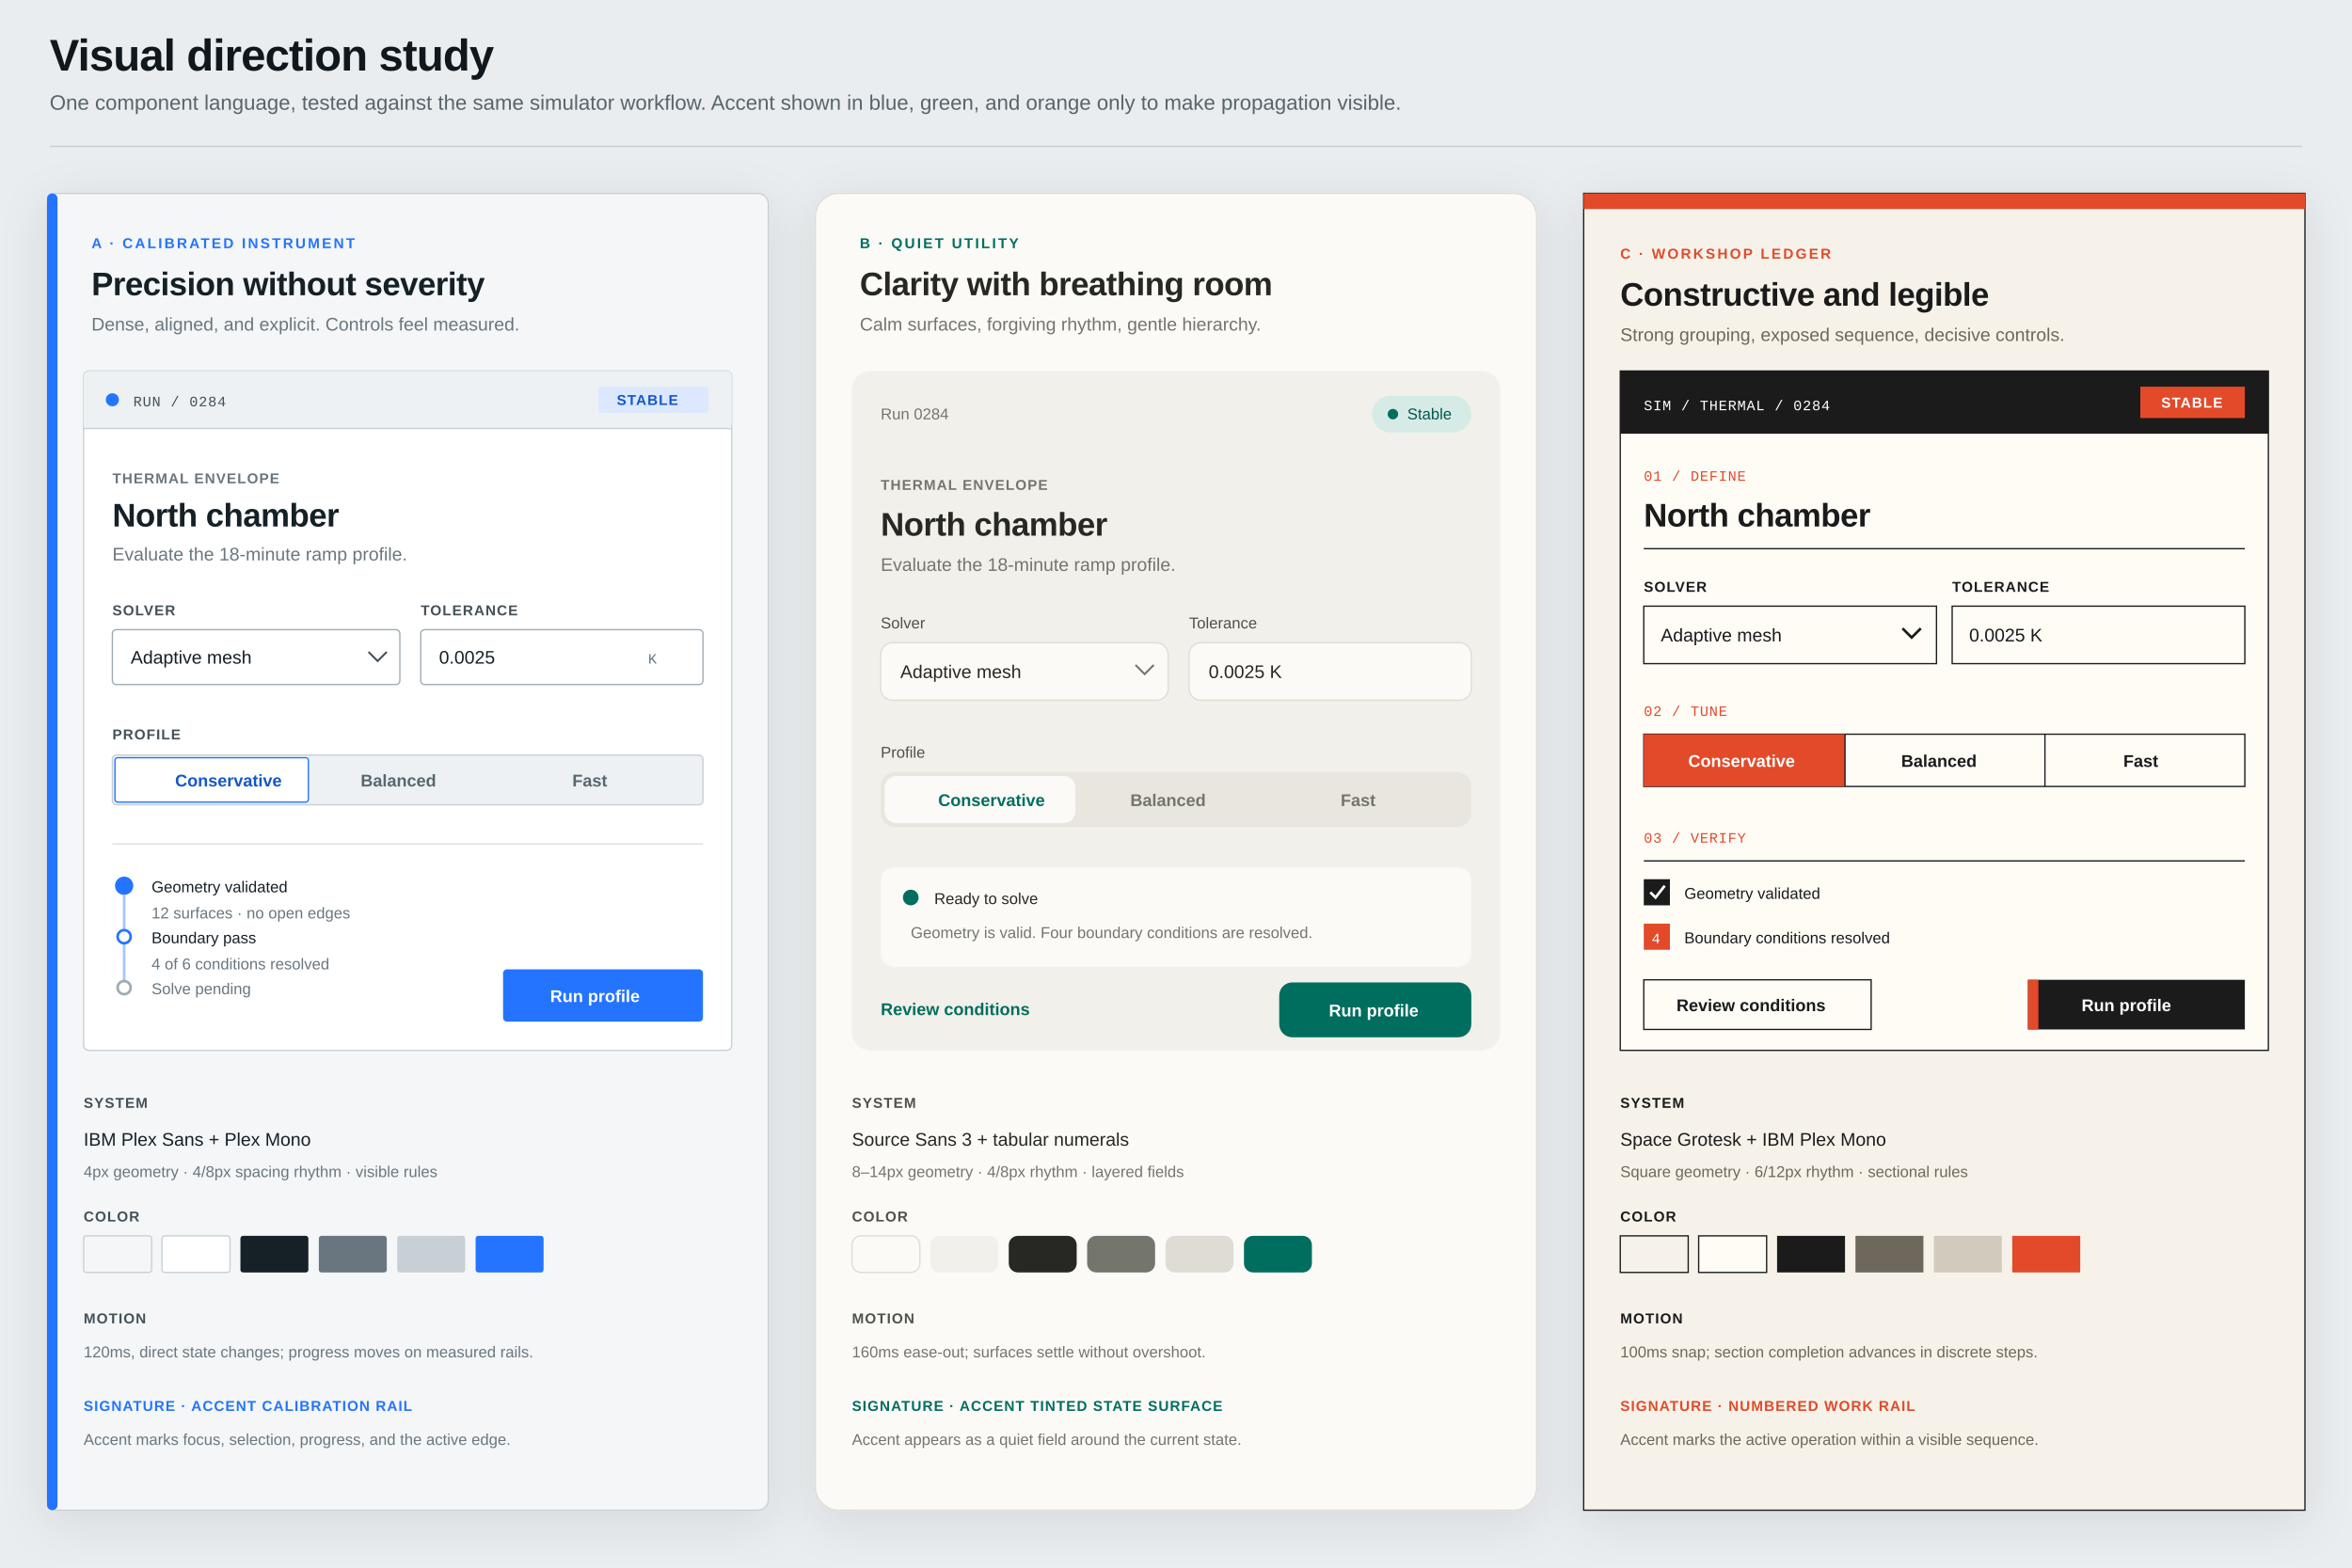
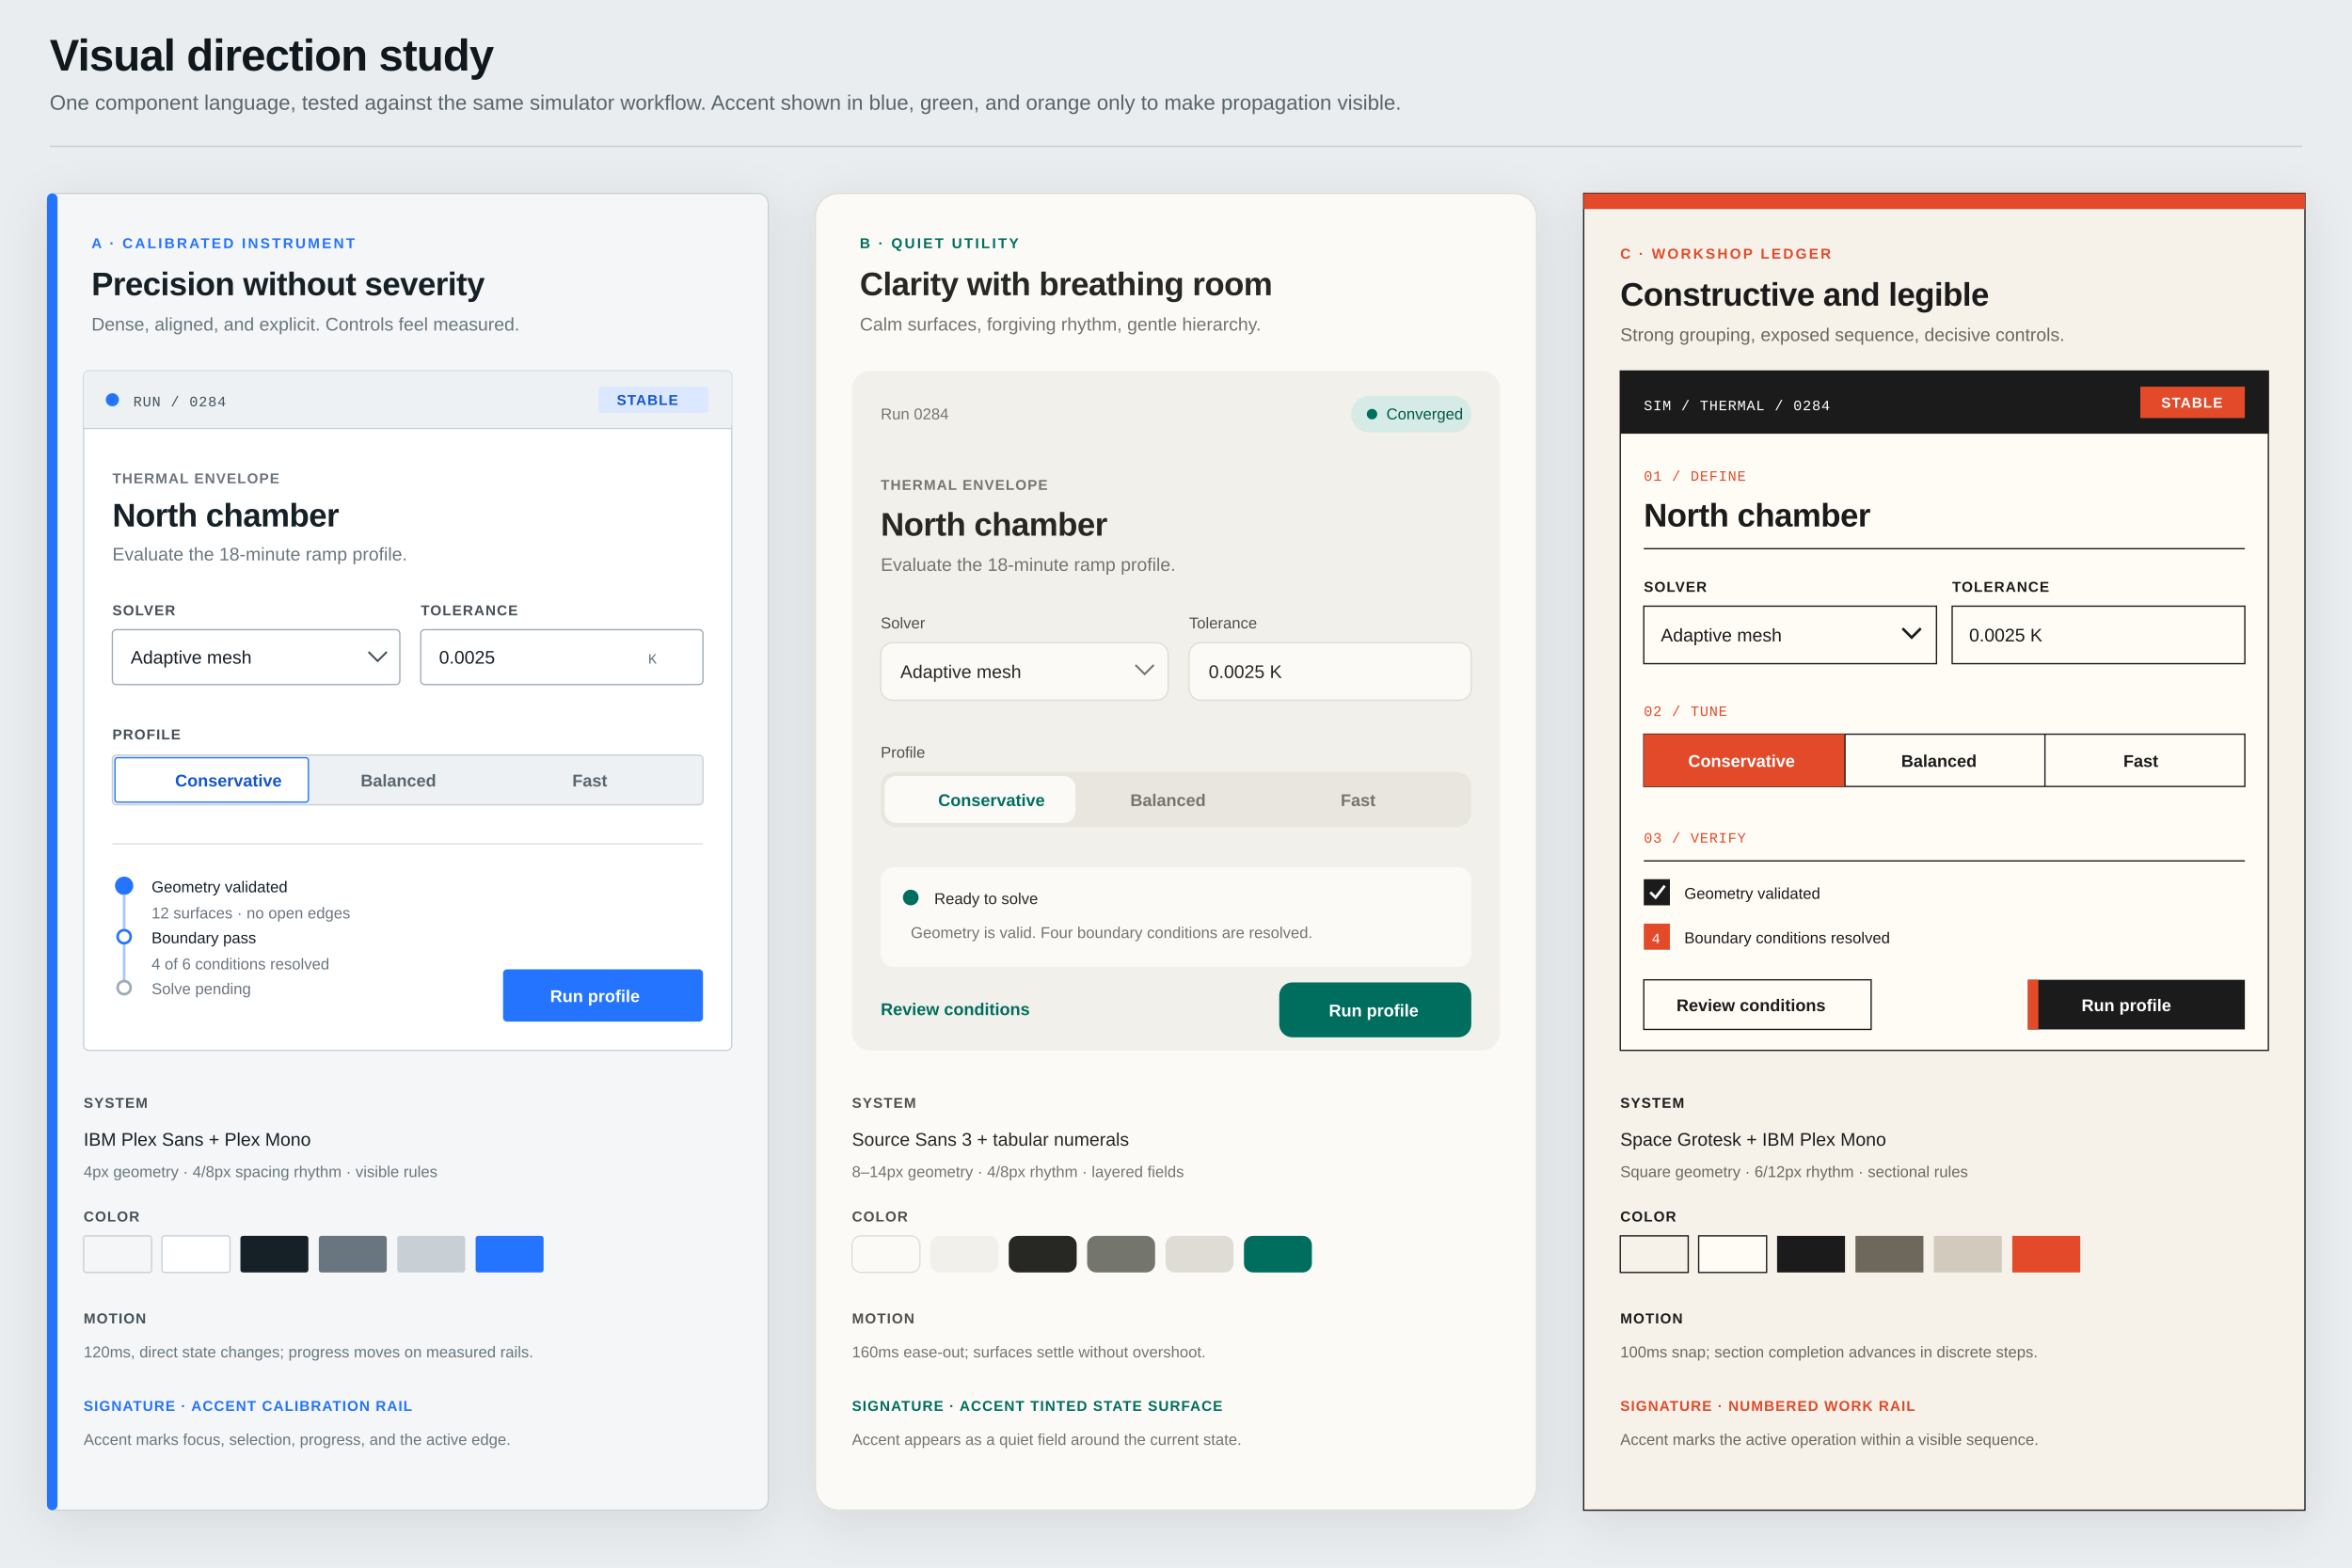
<svg xmlns="http://www.w3.org/2000/svg" width="1800" height="1200" viewBox="0 0 1800 1200">
  <defs>
    <filter id="shadow" x="-20%" y="-20%" width="140%" height="140%">
      <feDropShadow dx="0" dy="8" stdDeviation="18" flood-color="#172027" flood-opacity="0.09" />
    </filter>
    <style>
      .board-title { font: 700 34px Arial, sans-serif; fill: #11181d; letter-spacing: -0.6px; }
      .board-copy { font: 400 16px Arial, sans-serif; fill: #59646b; }
      .kicker { font: 700 11px Arial, sans-serif; letter-spacing: 1.6px; }
      .title { font: 650 25px Arial, sans-serif; letter-spacing: -0.35px; }
      .body { font: 400 14px Arial, sans-serif; }
      .small { font: 500 12px Arial, sans-serif; }
      .label { font: 700 11px Arial, sans-serif; letter-spacing: 0.75px; }
      .button { font: 650 13px Arial, sans-serif; }
      .mono { font: 500 11px "Courier New", monospace; letter-spacing: 0.55px; }
      .caption { font: 400 12px Arial, sans-serif; }
    </style>
  </defs>
  <rect width="1800" height="1200" fill="#e9edef" />
  <text x="38" y="54" class="board-title">Visual direction study</text>
  <text x="38" y="84" class="board-copy">One component language, tested against the same simulator workflow. Accent shown in blue, green, and orange only to make propagation visible.</text>
  <line x1="38" y1="112" x2="1762" y2="112" stroke="#c4ccd1" />
  <g transform="translate(36 148)">
    <rect width="552" height="1008" rx="8" fill="#f4f6f7" stroke="#c8d0d5" filter="url(#shadow)" />
    <rect width="8" height="1008" rx="4" fill="#2474ff" />
    <text x="34" y="42" class="kicker" fill="#2474ff">A · CALIBRATED INSTRUMENT</text>
    <text x="34" y="78" class="title" fill="#152027">Precision without severity</text>
    <text x="34" y="105" class="body" fill="#69767f">Dense, aligned, and explicit. Controls feel measured.</text>
    <g transform="translate(28 136)">
      <rect width="496" height="520" rx="4" fill="#ffffff" stroke="#c8d0d5" />
      <rect x="0" y="0" width="496" height="44" rx="4" fill="#edf1f3" />
      <line x1="0" y1="44" x2="496" y2="44" stroke="#c8d0d5" />
      <circle cx="22" cy="22" r="5" fill="#2474ff" />
      <text x="38" y="27" class="mono" fill="#445159">RUN / 0284</text>
      <rect x="394" y="12" width="84" height="20" rx="2" fill="#dce8ff" />
      <text x="408" y="26" class="label" fill="#1556c9">STABLE</text>
      <text x="22" y="86" class="label" fill="#69767f">THERMAL ENVELOPE</text>
      <text x="22" y="119" class="title" fill="#152027">North chamber</text>
      <text x="22" y="145" class="body" fill="#69767f">Evaluate the 18-minute ramp profile.</text>
      <text x="22" y="187" class="label" fill="#445159">SOLVER</text>
      <rect x="22" y="198" width="220" height="42" rx="3" fill="#ffffff" stroke="#9eabb3" />
      <text x="36" y="224" class="body" fill="#152027">Adaptive mesh</text>
      <path d="M218 215 l7 7 7-7" fill="none" stroke="#445159" stroke-width="1.5" />
      <text x="258" y="187" class="label" fill="#445159">TOLERANCE</text>
      <rect x="258" y="198" width="216" height="42" rx="3" fill="#ffffff" stroke="#9eabb3" />
      <text x="272" y="224" class="body" fill="#152027">0.0025</text>
      <text x="432" y="224" class="mono" fill="#69767f">K</text>
      <text x="22" y="282" class="label" fill="#445159">PROFILE</text>
      <g transform="translate(22 294)">
        <rect width="452" height="38" rx="3" fill="#edf1f3" stroke="#c8d0d5" />
        <rect x="2" y="2" width="148" height="34" rx="2" fill="#ffffff" stroke="#2474ff" />
        <text x="48" y="24" class="button" fill="#1556c9">Conservative</text>
        <text x="190" y="24" class="button" fill="#59666e">Balanced</text>
        <text x="352" y="24" class="button" fill="#59666e">Fast</text>
      </g>
      <line x1="22" y1="362" x2="474" y2="362" stroke="#d9dfe2" />
      <circle cx="31" cy="394" r="7" fill="#2474ff" />
      <line x1="31" y1="401" x2="31" y2="472" stroke="#a9c5ff" stroke-width="2" />
      <circle cx="31" cy="433" r="5" fill="#ffffff" stroke="#2474ff" stroke-width="2" />
      <circle cx="31" cy="472" r="5" fill="#ffffff" stroke="#9eabb3" stroke-width="2" />
      <text x="52" y="399" class="small" fill="#152027">Geometry validated</text>
      <text x="52" y="419" class="caption" fill="#69767f">12 surfaces · no open edges</text>
      <text x="52" y="438" class="small" fill="#152027">Boundary pass</text>
      <text x="52" y="458" class="caption" fill="#69767f">4 of 6 conditions resolved</text>
      <text x="52" y="477" class="small" fill="#69767f">Solve pending</text>
      <rect x="321" y="458" width="153" height="40" rx="3" fill="#2474ff" />
      <text x="357" y="483" class="button" fill="#ffffff">Run profile</text>
    </g>
    <g transform="translate(28 684)">
      <text x="0" y="16" class="label" fill="#445159">SYSTEM</text>
      <text x="0" y="45" class="body" fill="#152027">IBM Plex Sans + Plex Mono</text>
      <text x="0" y="69" class="caption" fill="#69767f">4px geometry · 4/8px spacing rhythm · visible rules</text>
      <text x="0" y="103" class="label" fill="#445159">COLOR</text>
      <g transform="translate(0 114)">
        <rect width="52" height="28" rx="2" fill="#f4f6f7" stroke="#c8d0d5" />
        <rect x="60" width="52" height="28" rx="2" fill="#ffffff" stroke="#c8d0d5" />
        <rect x="120" width="52" height="28" rx="2" fill="#152027" />
        <rect x="180" width="52" height="28" rx="2" fill="#69767f" />
        <rect x="240" width="52" height="28" rx="2" fill="#c8d0d5" />
        <rect x="300" width="52" height="28" rx="2" fill="#2474ff" />
      </g>
      <text x="0" y="181" class="label" fill="#445159">MOTION</text>
      <text x="0" y="207" class="caption" fill="#69767f">120ms, direct state changes; progress moves on measured rails.</text>
      <text x="0" y="248" class="label" fill="#2474ff">SIGNATURE · ACCENT CALIBRATION RAIL</text>
      <text x="0" y="274" class="caption" fill="#69767f">Accent marks focus, selection, progress, and the active edge.</text>
    </g>
  </g>
  <g transform="translate(624 148)">
    <rect width="552" height="1008" rx="18" fill="#fbfaf7" stroke="#dedcd4" filter="url(#shadow)" />
    <text x="34" y="42" class="kicker" fill="#006e5f">B · QUIET UTILITY</text>
    <text x="34" y="78" class="title" fill="#272823">Clarity with breathing room</text>
    <text x="34" y="105" class="body" fill="#74756d">Calm surfaces, forgiving rhythm, gentle hierarchy.</text>
    <g transform="translate(28 136)">
      <rect width="496" height="520" rx="14" fill="#f2f0ea" />
      <text x="22" y="37" class="small" fill="#74756d">Run 0284</text>
-       <rect x="398" y="19" width="76" height="28" rx="14" fill="#d6ebe6" />
-       <circle cx="414" cy="33" r="4" fill="#006e5f" />
-       <text x="425" y="37" class="small" fill="#00584c">Stable</text>
+       <rect x="382" y="19" width="92" height="28" rx="14" fill="#d6ebe6" />
+       <circle cx="398" cy="33" r="4" fill="#006e5f" />
+       <text x="409" y="37" class="small" fill="#00584c">Converged</text>
      <text x="22" y="91" class="label" fill="#74756d">THERMAL ENVELOPE</text>
      <text x="22" y="126" class="title" fill="#272823">North chamber</text>
      <text x="22" y="153" class="body" fill="#74756d">Evaluate the 18-minute ramp profile.</text>
      <text x="22" y="197" class="small" fill="#4f514b">Solver</text>
      <rect x="22" y="208" width="220" height="44" rx="9" fill="#fbfaf7" stroke="#dedcd4" />
      <text x="37" y="235" class="body" fill="#272823">Adaptive mesh</text>
      <path d="M217 225 l7 7 7-7" fill="none" stroke="#74756d" stroke-width="1.5" />
      <text x="258" y="197" class="small" fill="#4f514b">Tolerance</text>
      <rect x="258" y="208" width="216" height="44" rx="9" fill="#fbfaf7" stroke="#dedcd4" />
      <text x="273" y="235" class="body" fill="#272823">0.0025 K</text>
      <text x="22" y="296" class="small" fill="#4f514b">Profile</text>
      <g transform="translate(22 307)">
        <rect width="452" height="42" rx="11" fill="#e8e6df" />
        <rect x="3" y="3" width="146" height="36" rx="9" fill="#fbfaf7" />
        <text x="44" y="26" class="button" fill="#006e5f">Conservative</text>
        <text x="191" y="26" class="button" fill="#74756d">Balanced</text>
        <text x="352" y="26" class="button" fill="#74756d">Fast</text>
      </g>
      <rect x="22" y="380" width="452" height="76" rx="10" fill="#fbfaf7" />
      <circle cx="45" cy="403" r="6" fill="#006e5f" />
      <text x="63" y="408" class="small" fill="#272823">Ready to solve</text>
      <text x="45" y="434" class="caption" fill="#74756d">Geometry is valid. Four boundary conditions are resolved.</text>
      <text x="22" y="493" class="button" fill="#006e5f">Review conditions</text>
      <rect x="327" y="468" width="147" height="42" rx="10" fill="#006e5f" />
      <text x="365" y="494" class="button" fill="#ffffff">Run profile</text>
    </g>
    <g transform="translate(28 684)">
      <text x="0" y="16" class="label" fill="#4f514b">SYSTEM</text>
      <text x="0" y="45" class="body" fill="#272823">Source Sans 3 + tabular numerals</text>
      <text x="0" y="69" class="caption" fill="#74756d">8–14px geometry · 4/8px rhythm · layered fields</text>
      <text x="0" y="103" class="label" fill="#4f514b">COLOR</text>
      <g transform="translate(0 114)">
        <rect width="52" height="28" rx="7" fill="#fbfaf7" stroke="#dedcd4" />
        <rect x="60" width="52" height="28" rx="7" fill="#f2f0ea" />
        <rect x="120" width="52" height="28" rx="7" fill="#272823" />
        <rect x="180" width="52" height="28" rx="7" fill="#74756d" />
        <rect x="240" width="52" height="28" rx="7" fill="#dedcd4" />
        <rect x="300" width="52" height="28" rx="7" fill="#006e5f" />
      </g>
      <text x="0" y="181" class="label" fill="#4f514b">MOTION</text>
      <text x="0" y="207" class="caption" fill="#74756d">160ms ease-out; surfaces settle without overshoot.</text>
      <text x="0" y="248" class="label" fill="#006e5f">SIGNATURE · ACCENT TINTED STATE SURFACE</text>
      <text x="0" y="274" class="caption" fill="#74756d">Accent appears as a quiet field around the current state.</text>
    </g>
  </g>
  <g transform="translate(1212 148)">
    <rect width="552" height="1008" fill="#f6f2ea" stroke="#1b1b1b" filter="url(#shadow)" />
    <rect x="0" y="0" width="552" height="12" fill="#e24a2a" />
    <text x="28" y="50" class="kicker" fill="#e24a2a">C · WORKSHOP LEDGER</text>
    <text x="28" y="86" class="title" fill="#1b1b1b">Constructive and legible</text>
    <text x="28" y="113" class="body" fill="#6e675c">Strong grouping, exposed sequence, decisive controls.</text>
    <g transform="translate(28 136)">
      <rect width="496" height="520" fill="#fffcf6" stroke="#1b1b1b" />
      <rect width="496" height="48" fill="#1b1b1b" />
      <text x="18" y="30" class="mono" fill="#ffffff">SIM / THERMAL / 0284</text>
      <rect x="398" y="12" width="80" height="24" fill="#e24a2a" />
      <text x="414" y="28" class="label" fill="#ffffff">STABLE</text>
      <text x="18" y="84" class="mono" fill="#e24a2a">01 / DEFINE</text>
      <text x="18" y="119" class="title" fill="#1b1b1b">North chamber</text>
      <line x1="18" y1="136" x2="478" y2="136" stroke="#1b1b1b" />
      <text x="18" y="169" class="label" fill="#1b1b1b">SOLVER</text>
      <rect x="18" y="180" width="224" height="44" fill="#fffcf6" stroke="#1b1b1b" />
      <text x="31" y="207" class="body" fill="#1b1b1b">Adaptive mesh</text>
      <path d="M216 197 l7 7 7-7" fill="none" stroke="#1b1b1b" stroke-width="2" />
      <text x="254" y="169" class="label" fill="#1b1b1b">TOLERANCE</text>
      <rect x="254" y="180" width="224" height="44" fill="#fffcf6" stroke="#1b1b1b" />
      <text x="267" y="207" class="body" fill="#1b1b1b">0.0025 K</text>
      <text x="18" y="264" class="mono" fill="#e24a2a">02 / TUNE</text>
      <g transform="translate(18 278)">
        <rect width="460" height="40" fill="#fffcf6" stroke="#1b1b1b" />
        <rect width="154" height="40" fill="#e24a2a" />
        <text x="34" y="25" class="button" fill="#ffffff">Conservative</text>
        <line x1="154" y1="0" x2="154" y2="40" stroke="#1b1b1b" />
        <line x1="307" y1="0" x2="307" y2="40" stroke="#1b1b1b" />
        <text x="197" y="25" class="button" fill="#1b1b1b">Balanced</text>
        <text x="367" y="25" class="button" fill="#1b1b1b">Fast</text>
      </g>
      <text x="18" y="361" class="mono" fill="#e24a2a">03 / VERIFY</text>
      <line x1="18" y1="375" x2="478" y2="375" stroke="#1b1b1b" />
      <rect x="18" y="389" width="20" height="20" fill="#1b1b1b" />
      <path d="M23 399 l4 4 7-9" fill="none" stroke="#ffffff" stroke-width="2" />
      <text x="49" y="404" class="small" fill="#1b1b1b">Geometry validated</text>
      <rect x="18" y="423" width="20" height="20" fill="#e24a2a" />
      <text x="24" y="438" class="mono" fill="#ffffff">4</text>
      <text x="49" y="438" class="small" fill="#1b1b1b">Boundary conditions resolved</text>
      <rect x="18" y="466" width="174" height="38" fill="#fffcf6" stroke="#1b1b1b" />
      <text x="43" y="490" class="button" fill="#1b1b1b">Review conditions</text>
      <rect x="312" y="466" width="166" height="38" fill="#1b1b1b" />
      <rect x="312" y="466" width="8" height="38" fill="#e24a2a" />
      <text x="353" y="490" class="button" fill="#ffffff">Run profile</text>
    </g>
    <g transform="translate(28 684)">
      <text x="0" y="16" class="label" fill="#1b1b1b">SYSTEM</text>
      <text x="0" y="45" class="body" fill="#1b1b1b">Space Grotesk + IBM Plex Mono</text>
      <text x="0" y="69" class="caption" fill="#6e675c">Square geometry · 6/12px rhythm · sectional rules</text>
      <text x="0" y="103" class="label" fill="#1b1b1b">COLOR</text>
      <g transform="translate(0 114)">
        <rect width="52" height="28" fill="#f6f2ea" stroke="#1b1b1b" />
        <rect x="60" width="52" height="28" fill="#fffcf6" stroke="#1b1b1b" />
        <rect x="120" width="52" height="28" fill="#1b1b1b" />
        <rect x="180" width="52" height="28" fill="#6e675c" />
        <rect x="240" width="52" height="28" fill="#d2cabd" />
        <rect x="300" width="52" height="28" fill="#e24a2a" />
      </g>
      <text x="0" y="181" class="label" fill="#1b1b1b">MOTION</text>
      <text x="0" y="207" class="caption" fill="#6e675c">100ms snap; section completion advances in discrete steps.</text>
      <text x="0" y="248" class="label" fill="#e24a2a">SIGNATURE · NUMBERED WORK RAIL</text>
      <text x="0" y="274" class="caption" fill="#6e675c">Accent marks the active operation within a visible sequence.</text>
    </g>
  </g>
</svg>
